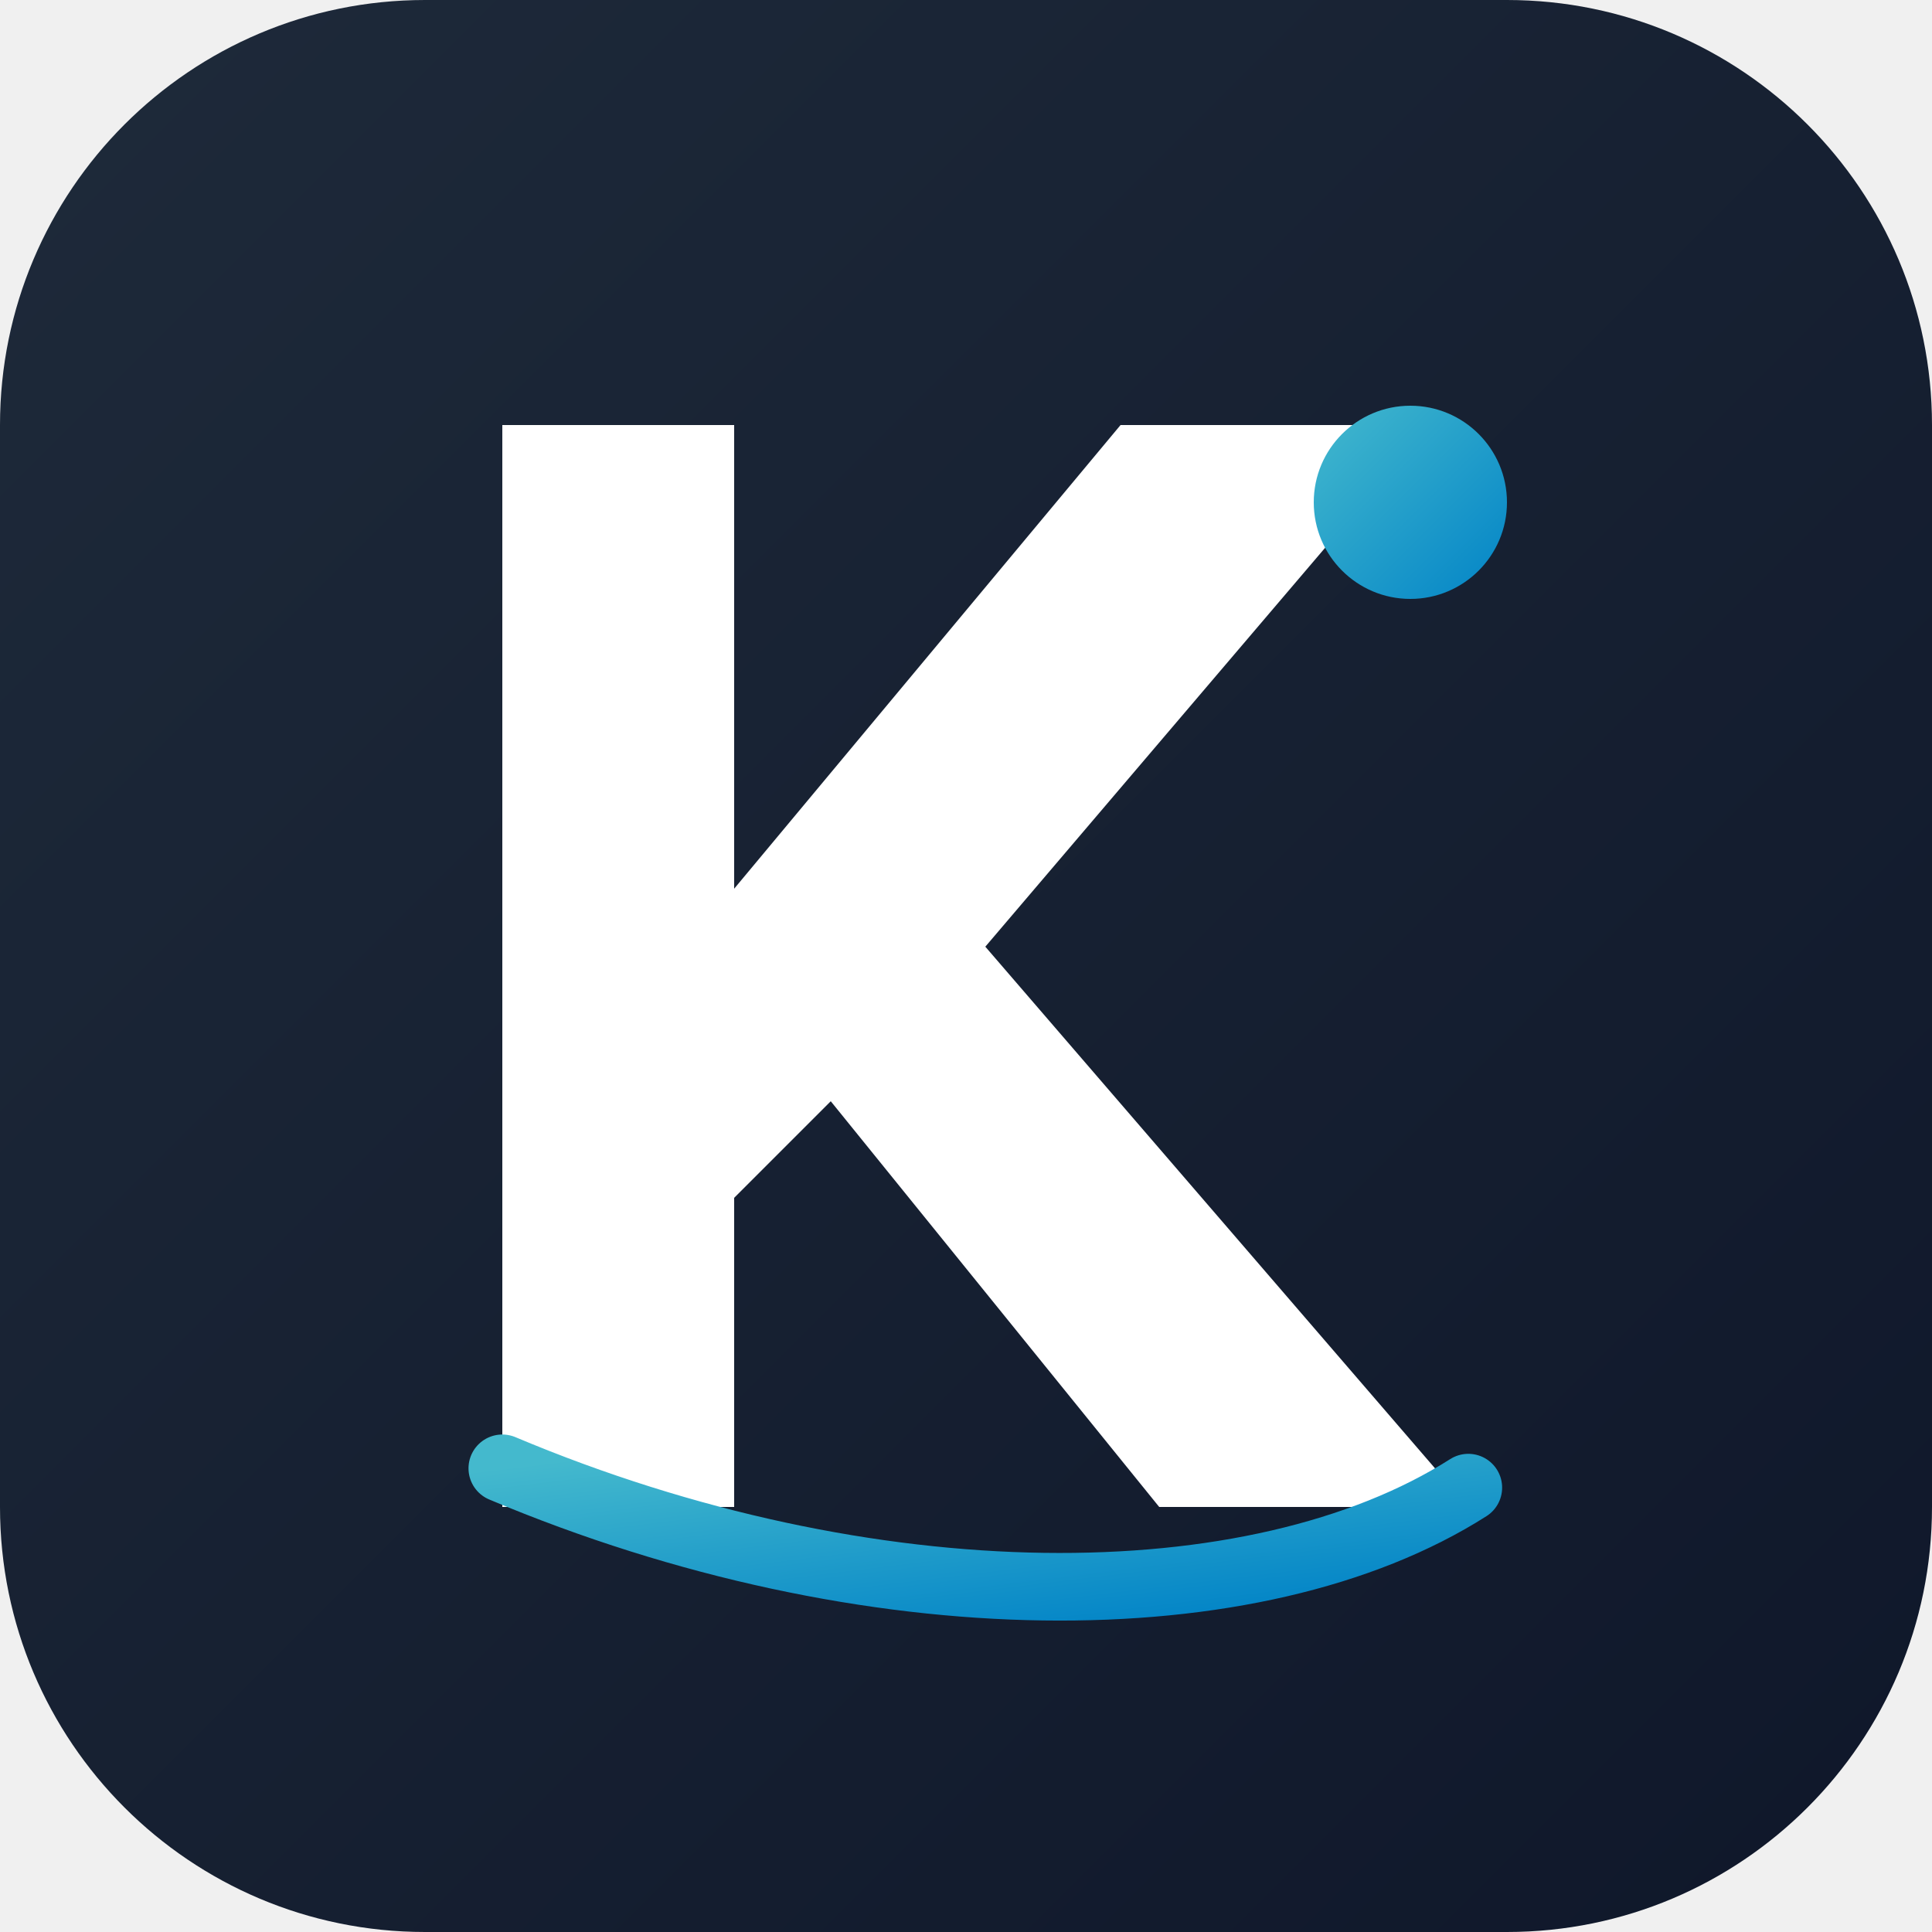
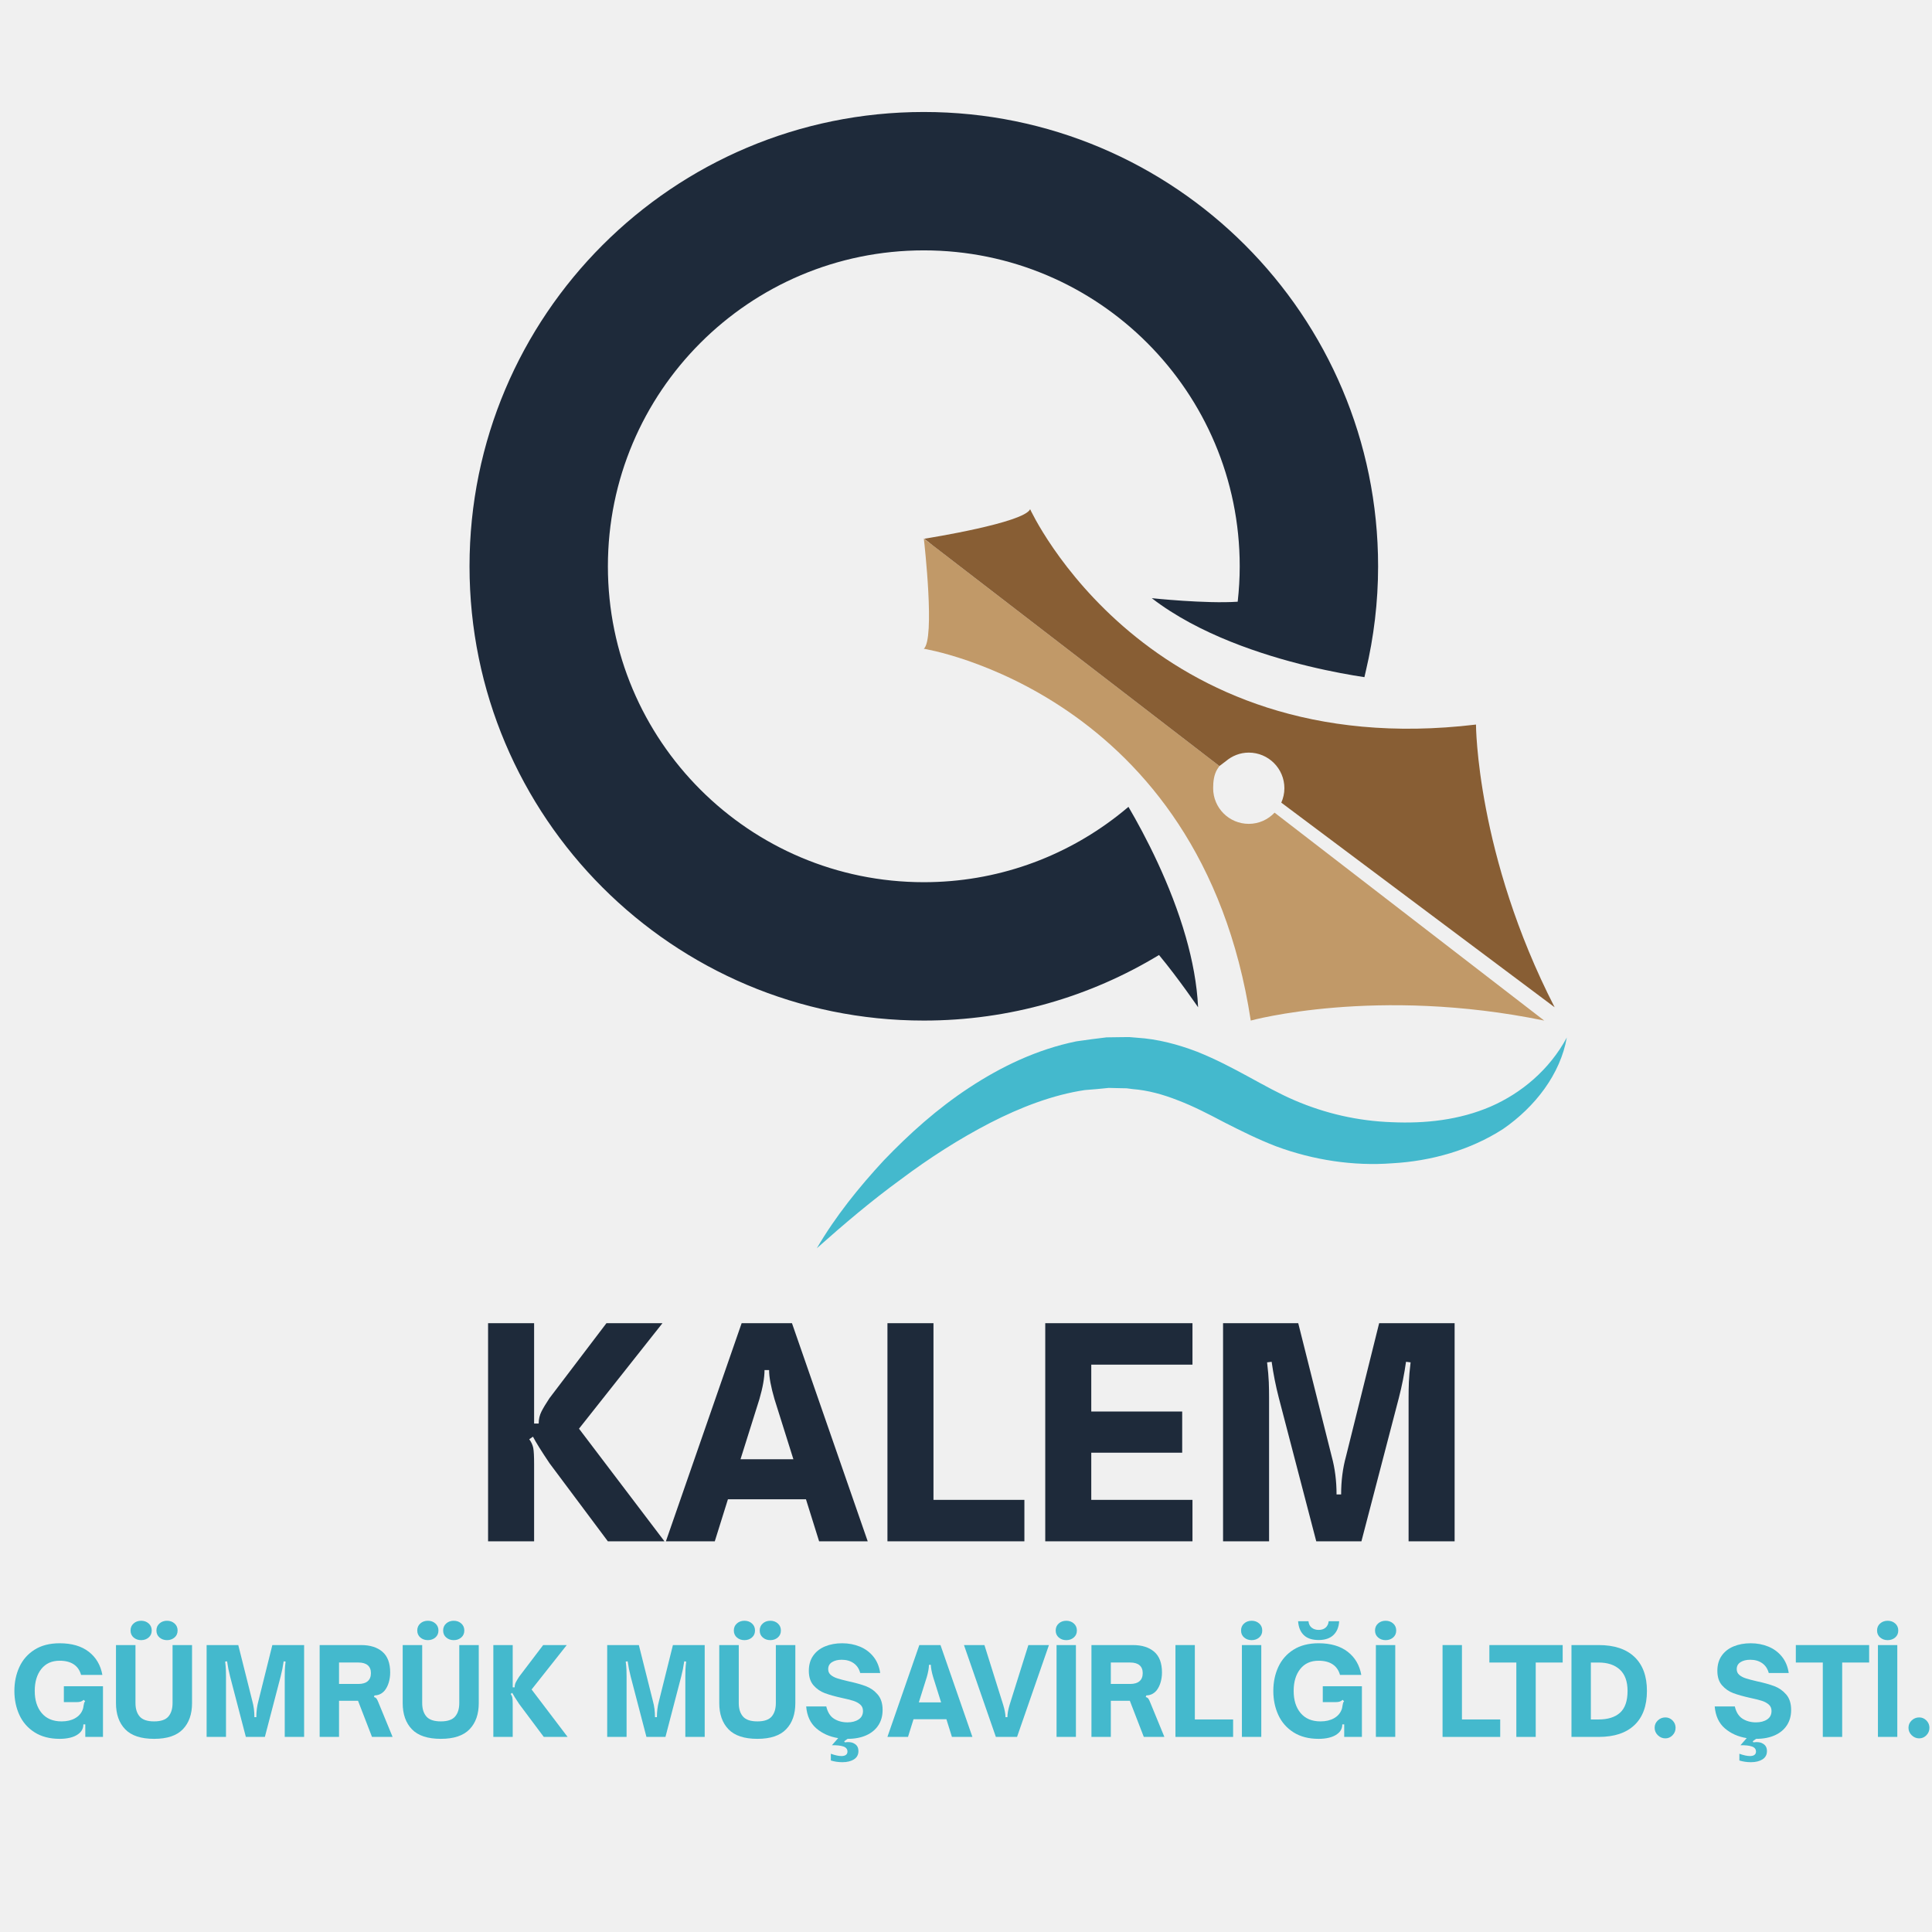
- <svg xmlns="http://www.w3.org/2000/svg" viewBox="0 0 100 100">
+ <svg xmlns="http://www.w3.org/2000/svg" xml:space="preserve" width="512" height="512" version="1.1" style="shape-rendering:geometricPrecision; text-rendering:geometricPrecision; image-rendering:optimizeQuality; fill-rule:evenodd; clip-rule:evenodd" viewBox="0 -1000 17500 17500">
  <defs>
-     <linearGradient id="grad" x1="0%" y1="0%" x2="100%" y2="100%">
-       <stop offset="0%" stop-color="#1E2A3A" />
-       <stop offset="100%" stop-color="#0F172A" />
-     </linearGradient>
-     <linearGradient id="cyanGrad" x1="0%" y1="0%" x2="100%" y2="100%">
-       <stop offset="0%" stop-color="#44B9CD" />
-       <stop offset="100%" stop-color="#0284c7" />
-     </linearGradient>
+     <style type="text/css"> .fil0 {fill:#1E2A3A;fill-rule:nonzero} .fil1 {fill:#44B9CD;fill-rule:nonzero} .fil4 {fill:#885E34;fill-rule:nonzero} .fil2 {fill:#AC2419;fill-rule:nonzero} .fil3 {fill:#C19968;fill-rule:nonzero} </style>
  </defs>
-   <rect width="100" height="100" rx="22" fill="url(#grad)" />
-   <path d="M26 22 L38 22 L38 46 L58 22 L74 22 L51 49 L76 78 L60 78 L43 57 L38 62 L38 78 L26 78 Z" fill="#ffffff" />
-   <circle cx="73" cy="26" r="5" fill="url(#cyanGrad)" />
-   <path d="M26 76 C 45 84, 65 84, 76 77" stroke="url(#cyanGrad)" stroke-width="3.5" stroke-linecap="round" fill="none" />
+   <g id="Layer_x0020_1">
+     <g id="_1914163092208">
+       <path class="fil0" d="M8367.87 14.38c-2272.63,0 -4114.92,1842.29 -4114.92,4114.92 0,2272.66 1842.29,4114.95 4114.92,4114.95 779.87,0 1508.98,-216.98 2130.36,-593.77 175.71,211.49 354.05,473.44 354.05,473.44 -9.84,-211.29 -51.49,-426.56 -110.66,-634.36 -137.74,-483.26 -370.53,-925.55 -520.11,-1181.14 -34.07,28.98 -68.72,57.07 -104.03,84.44 -483.75,374.5 -1090.45,598.01 -1749.61,598.01 -1580.35,0 -2861.56,-1281.13 -2861.56,-2861.57 0,-1580.36 1281.21,-2861.46 2861.56,-2861.46 1580.36,0 2861.46,1281.1 2861.46,2861.46 0,108.6 -6.52,215.56 -18.35,321.02 -291.1,19.78 -778.25,-32.01 -778.25,-32.01 212.23,163.79 462.54,292.63 714.06,393.71 489.43,196.64 983.19,287.32 1212,321.69 4.92,-19.88 9.1,-40.14 13.82,-60.11 71.3,-303.41 110.19,-619.2 110.19,-944.3 0,-2272.63 -1842.37,-4114.92 -4114.93,-4114.92z" />
+       <path class="fil1" d="M7398.88 10306.45c168.31,-287.96 378.58,-549.33 606.73,-795.86 232.39,-242.23 486.19,-469.92 774.74,-659.35 287.5,-188.86 609.83,-345.03 968.34,-418.59 90.68,-13.55 182.13,-25.09 273.58,-36.28l138.49 -1.98 69.29 -0.46 69.96 5.85c186.68,11.27 372.62,61.45 542.35,126.28 342.97,136.91 608.79,323.01 885.77,441.35 275.67,118.15 567.9,186.2 877.76,197.37 306.15,13.82 613.81,-20.05 895.43,-141.23 278.7,-121.19 532.77,-332.86 690.77,-625.57 -58.58,331.92 -286.91,628.49 -577.93,828.81 -298.48,192.46 -654.41,290.99 -1004.12,310.23 -348.17,26.78 -714.43,-28.79 -1050.03,-153.27 -165.94,-63.82 -321.85,-141.9 -469.06,-216.77 -146.73,-77.37 -283.16,-147.78 -420.12,-199.87 -136.05,-53.66 -271.22,-91.23 -413.04,-102.42l-52.72 -6.9 -53.97 -0.94 -108.01 -2.57c-71.94,7.38 -143.88,14.49 -216.5,19.4 -290.43,43.55 -580.21,154.78 -858.81,297.64 -278.32,144.19 -549.54,317.4 -808.35,511.76 -262.69,190.85 -512.14,402.63 -760.55,623.37z" />
+       <path class="fil0" d="M4421.02 12961.17l0 -1975.76 416.92 0 0 908.88 41.46 0c0,-39.66 8.62,-76.32 25.84,-110.1 17.23,-33.6 41.46,-73.74 72.51,-120.33l515.38 -678.45 507.49 0 -756.08 955.55 774.17 1020.21 -512.72 0 -528.24 -706.97c-74.2,-110.46 -124.3,-190.66 -150.22,-240.82l-33.62 23.3c19.02,25.92 31.05,52.24 36.28,79.02 5.2,26.81 7.75,75.54 7.75,146.28l0 699.19 -416.92 0z" />
+       <path class="fil0" d="M6707.47 12218l479.1 0 -170.96 -543.78c-32.77,-112.27 -49.22,-200.21 -49.22,-264.1l-41.37 0c0,68.99 -15.54,157.03 -46.59,264.1l-170.96 543.78zm-232.98 743.2l-442.85 0 686.16 -1975.84 455.81 0 686.13 1975.84 -440.27 0 -119.01 -380.64 -706.96 0 -119.01 380.64z" />
+       <polygon class="fil0" points="9278.9,12961.17 8038.48,12961.17 8038.48,10985.41 8455.38,10985.41 8455.38,12585.73 9278.9,12585.73 " />
+       <polygon class="fil0" points="10801.41,12961.17 9467.84,12961.17 9467.84,10985.41 10801.41,10985.41 10801.41,11360.93 9884.66,11360.93 9884.66,11785.51 10708.24,11785.51 10708.24,12158.5 9884.66,12158.5 9884.66,12585.73 10801.41,12585.73 " />
+       <path class="fil0" d="M11078.47 12961.17l0 -1975.76 680.92 0 303.05 1206.69c29.33,107.07 44,221.89 44,344.39l41.46 0c0,-122.5 14.57,-237.32 44.04,-344.39l300.36 -1206.69 683.58 0 0 1975.76 -416.9 0 0 -1299.85c0,-48.39 0.85,-95.8 2.55,-142.47 1.79,-46.69 7,-106.13 15.53,-178.63l-41.38 -5.21c-15.51,110.48 -37.19,219.24 -64.75,326.31l-339.18 1299.85 -409.15 0 -339.19 -1299.85c-27.64,-107.07 -49.32,-215.83 -64.83,-326.31l-41.38 5.21c8.62,72.5 13.72,131.94 15.51,178.63 1.8,46.67 2.58,94.08 2.58,142.47l0 1299.85 -416.82 0z" />
+       <path class="fil1" d="M313.5 14691.51c-61.72,-39.29 -107.71,-91.83 -137.93,-157.54 -30.11,-65.78 -45.24,-138.31 -45.24,-217.52 0,-79.25 15.13,-151.56 45.24,-216.99 30.22,-65.42 75.94,-117.59 137.37,-156.47 61.45,-38.83 137.18,-58.34 227.39,-58.34 109.7,0 197.67,25.66 263.84,76.88 66.07,51.2 107.15,121.19 123.14,209.88l-192.91 0c-11.65,-42.13 -33.81,-74.12 -66.55,-95.99 -32.66,-21.68 -75.16,-32.66 -127.52,-32.66 -71.3,0 -126.66,25.09 -166.34,75.16 -39.56,50.27 -59.33,116.33 -59.33,198.53 0,83.58 21.01,150.4 63.22,200.58 42.13,50.18 102.05,75.27 179.87,75.27 47.98,0 88.69,-9.39 122.12,-28.41 33.41,-18.84 56.33,-44.68 68.72,-77.34 2.85,-6.52 4.83,-13.74 5.96,-21.31 1.05,-7.65 1.99,-12.88 2.66,-15.8 1.5,-10.12 3.11,-18.17 5.02,-24.05 1.79,-5.77 4.91,-10.89 9.17,-15.24l-13.06 -12.96c-9.48,7.94 -18.73,13.34 -27.83,16.18 -8.99,3.03 -22.33,4.46 -39.77,4.46l-112.28 0 0 -143.89 354.35 0 0 458.92 -160.28 0 0 -113.4 -17.41 0c0,36.44 -15.33,65.5 -45.81,87.29 -18.95,14.47 -42.88,25.47 -71.94,32.74 -29.07,7.19 -61.08,10.89 -95.99,10.89 -90.14,0 -166.05,-19.69 -227.88,-58.87z" />
+       <path class="fil1" d="M1444.68 13832.3c-18.54,-15.91 -27.83,-37.11 -27.83,-63.25 0,-26.11 9.29,-47.42 27.83,-63.78 18.57,-16.4 41.27,-24.53 68.16,-24.53 26.89,0 49.62,8.13 68.08,24.53 18.54,16.36 27.82,37.67 27.82,63.78 0,26.14 -9.28,47.34 -27.82,63.25 -18.46,15.99 -41.19,24.04 -68.08,24.04 -26.89,0 -49.59,-8.05 -68.16,-24.04zm-234.48 0c-18.46,-15.91 -27.75,-37.11 -27.75,-63.25 0,-26.11 9.29,-47.42 27.75,-63.78 18.54,-16.4 41.27,-24.53 68.27,-24.53 26.78,0 49.59,8.13 68.05,24.53 18.54,16.36 27.83,37.67 27.83,63.78 0,26.14 -9.29,47.34 -27.83,63.25 -18.46,15.99 -41.27,24.04 -68.05,24.04 -27,0 -49.73,-8.05 -68.27,-24.04zm-76.29 831.36c-55.57,-57.75 -83.4,-136.81 -83.4,-237.14l0 -525.5 176.65 0 0 525.5c0,51.58 12.67,92.2 38.13,121.64 25.47,29.36 69.02,44.12 130.85,44.12 61.04,0 104.11,-14.76 129.2,-44.12 25.09,-29.44 37.68,-70.06 37.68,-121.64l0 -525.5 176.54 0 0 525.5c0,100.33 -27.72,179.39 -83.4,237.14 -55.55,57.82 -142.27,86.7 -260.02,86.7 -119.2,0 -206.58,-28.88 -262.23,-86.7z" />
+       <path class="fil1" d="M1871.56 14732.92l0 -831.92 286.75 0 127.52 508.08c12.4,45.13 18.54,93.41 18.54,145.01l17.42 0c0,-51.6 6.25,-99.88 18.57,-145.01l126.47 -508.08 287.88 0 0 831.92 -175.53 0 0 -547.27c0,-20.34 0.38,-40.41 1.05,-60.02 0.75,-19.59 2.93,-44.76 6.55,-75.25l-17.44 -2.09c-6.52,46.48 -15.62,92.2 -27.27,137.36l-142.84 547.27 -172.3 0 -142.73 -547.27c-11.65,-45.16 -20.75,-90.88 -27.27,-137.36l-17.52 2.09c3.7,30.49 5.88,55.66 6.63,75.25 0.67,19.61 1.04,39.68 1.04,60.02l0 547.27 -175.52 0z" />
+       <path class="fil1" d="M3246.39 14253.2c37.12,0 65.24,-8.43 84.53,-25.17 19.24,-16.56 28.88,-41.01 28.88,-72.99 0,-31.24 -9.64,-55.01 -28.88,-71.38 -19.29,-16.37 -47.41,-24.61 -84.53,-24.61l-175.49 0 0 194.15 175.49 0zm-351.02 479.69l0 -831.92 376.11 0c81.42,0 145.5,20.23 192.35,60.56 46.96,40.34 70.44,103.02 70.44,188.01 0,31.26 -4.26,61.15 -12.58,89.46 -8.35,28.31 -20.56,52.73 -36.55,73.1 -25.47,29.81 -56.33,44.68 -92.69,44.68l-5.39 15.24c10.14,2.17 18.01,6.9 23.4,14.2 5.47,7.19 11.06,18.54 16.93,33.78l128.65 312.89 -186.48 0 -126.47 -327.09 -172.19 0 0 327.09 -175.53 0z" />
+       <path class="fil1" d="M4041.77 13832.3c-18.57,-15.91 -27.83,-37.11 -27.83,-63.25 0,-26.11 9.26,-47.42 27.83,-63.78 18.54,-16.4 41.27,-24.53 68.16,-24.53 26.88,0 49.59,8.13 68.05,24.53 18.57,16.36 27.83,37.67 27.83,63.78 0,26.14 -9.26,47.34 -27.83,63.25 -18.46,15.99 -41.17,24.04 -68.05,24.04 -26.89,0 -49.62,-8.05 -68.16,-24.04zm-234.51 0c-18.43,-15.91 -27.72,-37.11 -27.72,-63.25 0,-26.11 9.29,-47.42 27.72,-63.78 18.57,-16.4 41.3,-24.53 68.27,-24.53 26.78,0 49.61,8.13 68.05,24.53 18.57,16.36 27.85,37.67 27.85,63.78 0,26.14 -9.28,47.34 -27.85,63.25 -18.44,15.99 -41.27,24.04 -68.05,24.04 -26.97,0 -49.7,-8.05 -68.27,-24.04zm-76.29 831.36c-55.57,-57.75 -83.4,-136.81 -83.4,-237.14l0 -525.5 176.65 0 0 525.5c0,51.58 12.69,92.2 38.16,121.64 25.46,29.36 68.99,44.12 130.82,44.12 61.04,0 104.14,-14.76 129.2,-44.12 25.09,-29.44 37.68,-70.06 37.68,-121.64l0 -525.5 176.57 0 0 525.5c0,100.33 -27.75,179.39 -83.4,237.14 -55.58,57.82 -142.28,86.7 -260.05,86.7 -119.18,0 -206.58,-28.88 -262.23,-86.7z" />
+       <path class="fil1" d="M4468.65 14732.92l0 -831.92 175.49 0 0 382.73 17.53 0c0,-16.77 3.59,-32.2 10.79,-46.28 7.29,-14.31 17.52,-31.05 30.56,-50.86l216.98 -285.59 213.66 0 -318.37 402.32 326.04 429.6 -215.83 0 -222.48 -297.73c-31.24,-46.48 -52.35,-80.18 -63.22,-101.38l-14.2 9.93c8.03,10.89 13.04,21.97 15.24,33.14 2.26,11.27 3.3,31.8 3.3,61.72l0 294.32 -175.49 0z" />
+       <path class="fil1" d="M5500.03 14732.92l0 -831.92 286.72 0 127.52 508.08c12.4,45.13 18.57,93.41 18.57,145.01l17.42 0c0,-51.6 6.25,-99.88 18.54,-145.01l126.47 -508.08 287.88 0 0 831.92 -175.5 0 0 -547.27c0,-20.34 0.38,-40.41 1.05,-60.02 0.75,-19.59 2.92,-44.76 6.52,-75.25l-17.42 -2.09c-6.52,46.48 -15.61,92.2 -27.26,137.36l-142.84 547.27 -172.3 0 -142.76 -547.27c-11.65,-45.16 -20.72,-90.88 -27.27,-137.36l-17.52 2.09c3.7,30.49 5.88,55.66 6.63,75.25 0.67,19.61 1.05,39.68 1.05,60.02l0 547.27 -175.5 0z" />
+       <path class="fil1" d="M6909.24 13832.3c-18.55,-15.91 -27.83,-37.11 -27.83,-63.25 0,-26.11 9.28,-47.42 27.83,-63.78 18.57,-16.4 41.27,-24.53 68.16,-24.53 26.88,0 49.61,8.13 68.08,24.53 18.54,16.36 27.82,37.67 27.82,63.78 0,26.14 -9.28,47.34 -27.82,63.25 -18.47,15.99 -41.2,24.04 -68.08,24.04 -26.89,0 -49.59,-8.05 -68.16,-24.04zm-234.48 0c-18.46,-15.91 -27.75,-37.11 -27.75,-63.25 0,-26.11 9.29,-47.42 27.75,-63.78 18.54,-16.4 41.27,-24.53 68.24,-24.53 26.81,0 49.61,8.13 68.08,24.53 18.54,16.36 27.82,37.67 27.82,63.78 0,26.14 -9.28,47.34 -27.82,63.25 -18.47,15.99 -41.27,24.04 -68.08,24.04 -26.97,0 -49.7,-8.05 -68.24,-24.04zm-76.29 831.36c-55.58,-57.75 -83.4,-136.81 -83.4,-237.14l0 -525.5 176.62 0 0 525.5c0,51.58 12.69,92.2 38.16,121.64 25.46,29.36 69.02,44.12 130.84,44.12 61.05,0 104.12,-14.76 129.21,-44.12 25.09,-29.44 37.68,-70.06 37.68,-121.64l0 -525.5 176.54 0 0 525.5c0,100.33 -27.72,179.39 -83.4,237.14 -55.55,57.82 -142.28,86.7 -260.03,86.7 -119.19,0 -206.57,-28.88 -262.22,-86.7z" />
+       <path class="fil1" d="M7956.45 14627.16c-25.47,39.29 -61.93,69.58 -109.54,91.08 -47.63,21.38 -104.14,32.17 -169.54,32.17 -13.82,10.12 -23.96,17.34 -30.59,21.76l5.5 9.85c13.15,-1.5 22.14,-2.25 27.27,-2.25 23.93,0 42.5,3.97 55.57,12.02 13.9,7.19 24.04,16.56 30.56,27.83 6.52,11.16 9.85,25.28 9.85,42.02 0,32.58 -13.55,57.56 -40.41,74.71 -26.89,16.93 -61.75,25.54 -104.63,25.54 -36.33,0 -71.27,-5.09 -104.68,-15.24l0 -61.15c38.51,13.82 70.41,20.74 95.99,20.74 17.31,0 30.86,-3.41 40.33,-10.33 9.37,-6.9 14.09,-16.93 14.09,-30 0,-22.54 -12.29,-37.97 -37.11,-46.29 -24.61,-8.43 -59.15,-12.21 -103.45,-11.46l56.59 -64.38c-77.71,-12.31 -143.7,-41.75 -197.85,-88.23 -54.15,-46.48 -84.82,-112.73 -92.09,-198.52l182.12 0c12.32,52.36 35.8,89.39 70.25,111.26 34.54,21.76 75.06,32.73 121.54,32.73 40.81,0 74.33,-8.69 100.81,-26.21 26.62,-17.42 39.88,-43.26 39.88,-77.34 0,-24.04 -8.34,-43.26 -25.01,-57.85 -16.74,-14.58 -37.67,-25.85 -62.76,-33.79 -25.09,-8.05 -59.74,-16.77 -104.12,-26.14 -62.5,-13.82 -113.7,-28.2 -153.74,-43.06 -39.95,-14.95 -74.14,-38.62 -102.42,-70.9 -28.42,-32.28 -42.51,-76.13 -42.51,-131.41 0,-53.78 12.96,-99.39 39.18,-136.77 26.14,-37.49 62.09,-65.61 107.93,-84.56 45.8,-18.84 97.41,-28.39 154.86,-28.39 57.48,0 110.66,10.12 159.72,30.11 49.02,19.96 89.92,50.07 122.68,90.48 32.66,40.26 53.38,89.95 62.1,148.83l-180.92 0c-10.3,-38.54 -30.11,-68.27 -59.44,-88.91 -29.54,-20.71 -65.69,-31.12 -108.6,-31.12 -35.58,0 -64.75,7.38 -87.64,21.87 -23.02,14.46 -34.45,35.58 -34.45,63.22 0,21.79 7.83,39.28 23.48,52.35 15.62,13.07 35.2,23.48 58.87,31.05 23.56,7.67 57.27,16.48 100.9,26.7 64,13.82 116.65,28.58 158.11,44.22 41.35,15.62 76.96,40.6 106.88,75.25 29.71,34.45 44.57,81.12 44.57,140.02 0,53.1 -12.58,99.21 -38.13,138.49z" />
+       <path class="fil1" d="M8322.71 14419.97l201.74 0 -71.97 -228.89c-13.82,-47.23 -20.71,-84.35 -20.71,-111.23l-17.42 0c0,29.06 -6.63,66.06 -19.59,111.23l-72.05 228.89zm-98.08 312.97l-186.5 0 289.04 -831.92 191.78 0 289.01 831.92 -185.35 0 -50.18 -160.36 -297.72 0 -50.08 160.36z" />
+       <path class="fil1" d="M9020.49 14732.92l-288.9 -831.92 185.34 0 170.13 541.94c13.82,45.73 20.72,82.84 20.72,111.15l17.42 0c0,-30.48 6.54,-67.59 19.58,-111.15l170.13 -541.94 186.4 0 -288.93 831.92 -191.89 0z" />
+       <path class="fil1" d="M9745.66 14732.89l-175.52 0 0 -831.92 175.52 0 0 831.92zm-155.45 -900.56c-18.54,-15.89 -27.75,-37.12 -27.75,-63.23 0,-26.21 9.21,-47.44 27.75,-63.81 18.54,-16.37 41.27,-24.52 68.16,-24.52 26.89,0 49.7,8.15 68.16,24.52 18.54,16.37 27.82,37.6 27.82,63.81 0,26.11 -9.28,47.34 -27.82,63.23 -18.46,15.99 -41.27,24.04 -68.16,24.04 -26.89,0 -49.62,-8.05 -68.16,-24.04z" />
+       <path class="fil1" d="M10237.29 14253.2c37.12,0 65.21,-8.43 84.53,-25.17 19.32,-16.56 28.88,-41.01 28.88,-72.99 0,-31.24 -9.56,-55.01 -28.88,-71.38 -19.32,-16.37 -47.41,-24.61 -84.53,-24.61l-175.52 0 0 194.15 175.52 0zm-351.02 479.69l0 -831.92 376.19 0c81.34,0 145.5,20.23 192.38,60.56 46.85,40.34 70.33,103.02 70.33,188.01 0,31.26 -4.16,61.15 -12.58,89.46 -8.35,28.31 -20.56,52.73 -36.55,73.1 -25.39,29.81 -56.25,44.68 -92.58,44.68l-5.5 15.24c10.22,2.17 17.98,6.9 23.37,14.2 5.5,7.19 11.19,18.54 16.96,33.78l128.65 312.89 -186.4 0 -126.47 -327.09 -172.3 0 0 327.09 -175.5 0z" />
+       <polygon class="fil1" points="11169.52,14732.92 10647.27,14732.92 10647.27,13901 10822.87,13901 10822.87,14574.83 11169.52,14574.83 " />
+       <path class="fil1" d="M11424.64 14732.89l-175.5 0 0 -831.92 175.5 0 0 831.92zm-155.35 -900.56c-18.65,-15.89 -27.83,-37.12 -27.83,-63.23 0,-26.21 9.18,-47.44 27.83,-63.81 18.46,-16.37 41.19,-24.52 68.16,-24.52 26.89,0 49.62,8.15 68.08,24.52 18.65,16.37 27.83,37.6 27.83,63.81 0,26.11 -9.18,47.34 -27.83,63.23 -18.46,15.99 -41.19,24.04 -68.08,24.04 -26.97,0 -49.7,-8.05 -68.16,-24.04z" />
+       <path class="fil1" d="M11809.55 13810.48c-30.59,-29.73 -47.63,-71.56 -51.34,-125.34l93.82 0c2.84,26.14 12.88,45.83 30.02,58.9 17.04,13.15 37.95,19.59 62.66,19.59 25.39,0 46.1,-6.63 62.1,-20.18 16.02,-13.44 25.46,-32.84 28.42,-58.31l94.85 0c-3.03,53.02 -20.17,94.67 -51.79,124.86 -31.61,30.11 -76.21,45.27 -133.58,45.27 -59.62,0 -104.71,-14.97 -135.16,-44.79zm-92.69 881.06c-61.82,-39.29 -107.82,-91.83 -138.03,-157.52 -30.11,-65.88 -45.14,-138.31 -45.14,-217.55 0,-79.24 15.03,-151.64 45.14,-216.98 30.21,-65.5 76.02,-117.56 137.47,-156.58 61.42,-38.8 137.15,-58.31 227.29,-58.31 109.72,0 197.74,25.76 263.83,76.96 66.18,51.23 107.26,121.18 123.25,209.87l-192.94 0c-11.64,-42.21 -33.89,-74.19 -66.55,-95.98 -32.73,-21.77 -75.24,-32.66 -127.59,-32.66 -71.2,0 -126.66,25.09 -166.24,75.16 -39.66,50.18 -59.44,116.36 -59.44,198.52 0,83.59 21.09,150.44 63.22,200.59 42.24,50.1 102.16,75.27 179.95,75.27 47.93,0 88.61,-9.47 122.13,-28.39 33.32,-18.84 56.24,-44.79 68.64,-77.36 2.84,-6.63 4.91,-13.72 6.06,-21.28 0.94,-7.68 1.88,-12.99 2.66,-15.81 1.5,-10.14 3.11,-18.19 4.91,-24.07 1.8,-5.77 4.91,-10.87 9.18,-15.21l-12.96 -13.07c-9.48,7.94 -18.84,13.44 -27.83,16.26 -9.1,2.95 -22.44,4.45 -39.77,4.45l-112.36 0 0 -143.88 354.33 0 0 458.95 -160.29 0 0 -113.43 -17.3 0c0,36.46 -15.43,65.42 -45.92,87.29 -18.84,14.49 -42.88,25.36 -71.94,32.66 -29.06,7.3 -61.08,10.97 -95.91,10.97 -90.11,0 -166.13,-19.67 -227.85,-58.87z" />
+       <path class="fil1" d="M12638.17 14732.89l-175.53 0 0 -831.92 175.53 0 0 831.92zm-155.45 -900.56c-18.55,-15.89 -27.83,-37.12 -27.83,-63.23 0,-26.21 9.28,-47.44 27.83,-63.81 18.46,-16.37 41.27,-24.52 68.16,-24.52 26.88,0 49.61,8.15 68.15,24.52 18.57,16.37 27.83,37.6 27.83,63.81 0,26.11 -9.26,47.34 -27.83,63.23 -18.54,15.99 -41.27,24.04 -68.15,24.04 -26.89,0 -49.7,-8.05 -68.16,-24.04z" />
+       <polygon class="fil1" points="13588.86,14732.92 13066.61,14732.92 13066.61,13901 13242.21,13901 13242.21,14574.83 13588.86,14574.83 " />
+       <polygon class="fil1" points="13910.49,14732.92 13734.97,14732.92 13734.97,14059.08 13490.64,14059.08 13490.64,13901 14154.74,13901 14154.74,14059.08 13910.49,14059.08 " />
+       <path class="fil1" d="M14479.6 14574.83c85.01,0 150.14,-20.55 195.19,-61.53 45.06,-41.19 67.6,-106.69 67.6,-196.8 0,-85.87 -23.3,-150.14 -69.77,-193.13 -46.48,-42.88 -110.86,-64.27 -193.02,-64.27l-69.69 0 0 515.73 69.69 0zm-245.3 158.09l0 -831.92 247.47 0c140.29,0 248.11,35.87 323.28,107.44 75.27,71.57 112.83,174.18 112.83,308.06 0,134.33 -37.56,237.4 -112.83,308.97 -75.17,71.68 -183.36,107.45 -324.33,107.45l-246.42 0z" />
+       <path class="fil1" d="M15016.61 14717.67c-19.3,-18.83 -28.96,-41.37 -28.96,-67.59 0,-26.14 9.66,-48.38 28.96,-66.55 19.21,-18.09 41.94,-27.27 68.16,-27.27 25.38,0 47.25,9.37 65.31,27.83 18.28,18.54 27.27,40.6 27.27,65.99 0,26.22 -8.99,48.76 -27.27,67.59 -18.06,18.84 -39.93,28.39 -65.31,28.39 -26.22,0 -48.95,-9.55 -68.16,-28.39z" />
+       <path class="fil1" d="M16185.89 14627.16c-25.47,39.29 -61.91,69.58 -109.54,91.08 -47.6,21.38 -104.12,32.17 -169.54,32.17 -13.82,10.12 -23.93,17.34 -30.56,21.76l5.47 9.85c13.18,-1.5 22.17,-2.25 27.27,-2.25 23.96,0 42.5,3.97 55.57,12.02 13.93,7.19 24.04,16.56 30.56,27.83 6.55,11.16 9.85,25.28 9.85,42.02 0,32.58 -13.52,57.56 -40.41,74.71 -26.89,16.93 -61.72,25.54 -104.6,25.54 -36.36,0 -71.3,-5.09 -104.71,-15.24l0 -61.15c38.54,13.82 70.44,20.74 95.99,20.74 17.33,0 30.86,-3.41 40.33,-10.33 9.37,-6.9 14.12,-16.93 14.12,-30 0,-22.54 -12.32,-37.97 -37.12,-46.29 -24.6,-8.43 -59.17,-12.21 -103.47,-11.46l56.62 -64.38c-77.74,-12.31 -143.72,-41.75 -197.85,-88.23 -54.15,-46.48 -84.82,-112.73 -92.12,-198.52l182.12 0c12.32,52.36 35.8,89.39 70.26,111.26 34.56,21.76 75.08,32.73 121.56,32.73 40.78,0 74.3,-8.69 100.81,-26.21 26.6,-17.42 39.85,-43.26 39.85,-77.34 0,-24.04 -8.32,-43.26 -24.98,-57.85 -16.77,-14.58 -37.68,-25.85 -62.77,-33.79 -25.09,-8.05 -59.73,-16.77 -104.14,-26.14 -62.47,-13.82 -113.7,-28.2 -153.74,-43.06 -39.95,-14.95 -74.11,-38.62 -102.42,-70.9 -28.39,-32.28 -42.51,-76.13 -42.51,-131.41 0,-53.78 12.96,-99.39 39.21,-136.77 26.11,-37.49 62.09,-65.61 107.9,-84.56 45.83,-18.84 97.41,-28.39 154.89,-28.39 57.45,0 110.66,10.12 159.69,30.11 49.02,19.96 89.92,50.07 122.68,90.48 32.66,40.26 53.4,89.95 62.1,148.83l-180.89 0c-10.33,-38.54 -30.11,-68.27 -59.47,-88.91 -29.51,-20.71 -65.69,-31.12 -108.57,-31.12 -35.61,0 -64.75,7.38 -87.67,21.87 -22.99,14.46 -34.45,35.58 -34.45,63.22 0,21.79 7.86,39.28 23.48,52.35 15.62,13.07 35.2,23.48 58.87,31.05 23.59,7.67 57.27,16.48 100.93,26.7 64,13.82 116.62,28.58 158.08,44.22 41.38,15.62 76.96,40.6 106.88,75.25 29.73,34.45 44.6,81.12 44.6,140.02 0,53.1 -12.61,99.21 -38.16,138.49z" />
+       <polygon class="fil1" points="16686.41,14732.92 16510.88,14732.92 16510.88,14059.08 16266.55,14059.08 16266.55,13901 16930.63,13901 16930.63,14059.08 16686.41,14059.08 " />
+       <path class="fil1" d="M17185.71 14732.89l-175.49 0 0 -831.92 175.49 0 0 831.92zm-155.42 -900.56c-18.57,-15.89 -27.86,-37.12 -27.86,-63.23 0,-26.21 9.29,-47.44 27.86,-63.81 18.54,-16.37 41.27,-24.52 68.16,-24.52 26.89,0 49.59,8.15 68.16,24.52 18.54,16.37 27.82,37.6 27.82,63.81 0,26.11 -9.28,47.34 -27.82,63.23 -18.57,15.99 -41.27,24.04 -68.16,24.04 -26.89,0 -49.62,-8.05 -68.16,-24.04z" />
+       <path class="fil1" d="M17315.97 14717.67c-19.32,-18.83 -28.98,-41.37 -28.98,-67.59 0,-26.14 9.66,-48.38 28.98,-66.55 19.21,-18.09 41.94,-27.27 68.16,-27.27 25.36,0 47.23,9.37 65.31,27.83 18.28,18.54 27.27,40.6 27.27,65.99 0,26.22 -8.99,48.76 -27.27,67.59 -18.08,18.84 -39.95,28.39 -65.31,28.39 -26.22,0 -48.95,-9.55 -68.16,-28.39z" />
+       <path class="fil2" d="M8367.87 3876.76c0,0 0.3,2.74 0.38,3.71 0.11,0 2.66,-0.49 3.6,-0.57l-3.98 -3.14z" />
+       <path class="fil3" d="M11311.23 6462.47c-178.15,0 -322.6,-144.47 -322.6,-322.71 0,-62.5 7.57,-124.03 38.32,-173.54l18.38 -27.34 -2599.05 -2000.67 -77.92 -57.37c4.94,43.37 102.42,906.98 -0.46,995.58 0,0 2507.11,396.86 2961.42,3367.86 0,0 1135.98,-312.79 2658.22,0l-2442.39 -1883.19c-58.77,62.1 -141.53,101.38 -233.92,101.38z" />
+       <path class="fil2" d="M8367.87 3880.49l0.49 0.3c-0.11,-0.11 -0.11,-0.3 -0.11,-0.38 0,0 -0.38,0.08 -0.38,0.08z" />
+       <path class="fil4" d="M11045.36 5938.85l58.42 -44.3c56.32,-47.63 128.08,-77.45 207.51,-77.45 178.15,0 322.71,144.45 322.71,322.72 0,46.58 -10.41,90.59 -28.13,130.54l2475.99 1853.56c-709.32,-1382.69 -712.46,-2560.91 -712.46,-2560.91 -2984.14,358.51 -4038.44,-1950.49 -4038.44,-1950.49 -57.83,123.07 -917.01,260.73 -959.14,267.33l74.41 58.42 2599.13 2000.58z" />
+     </g>
+   </g>
</svg>
